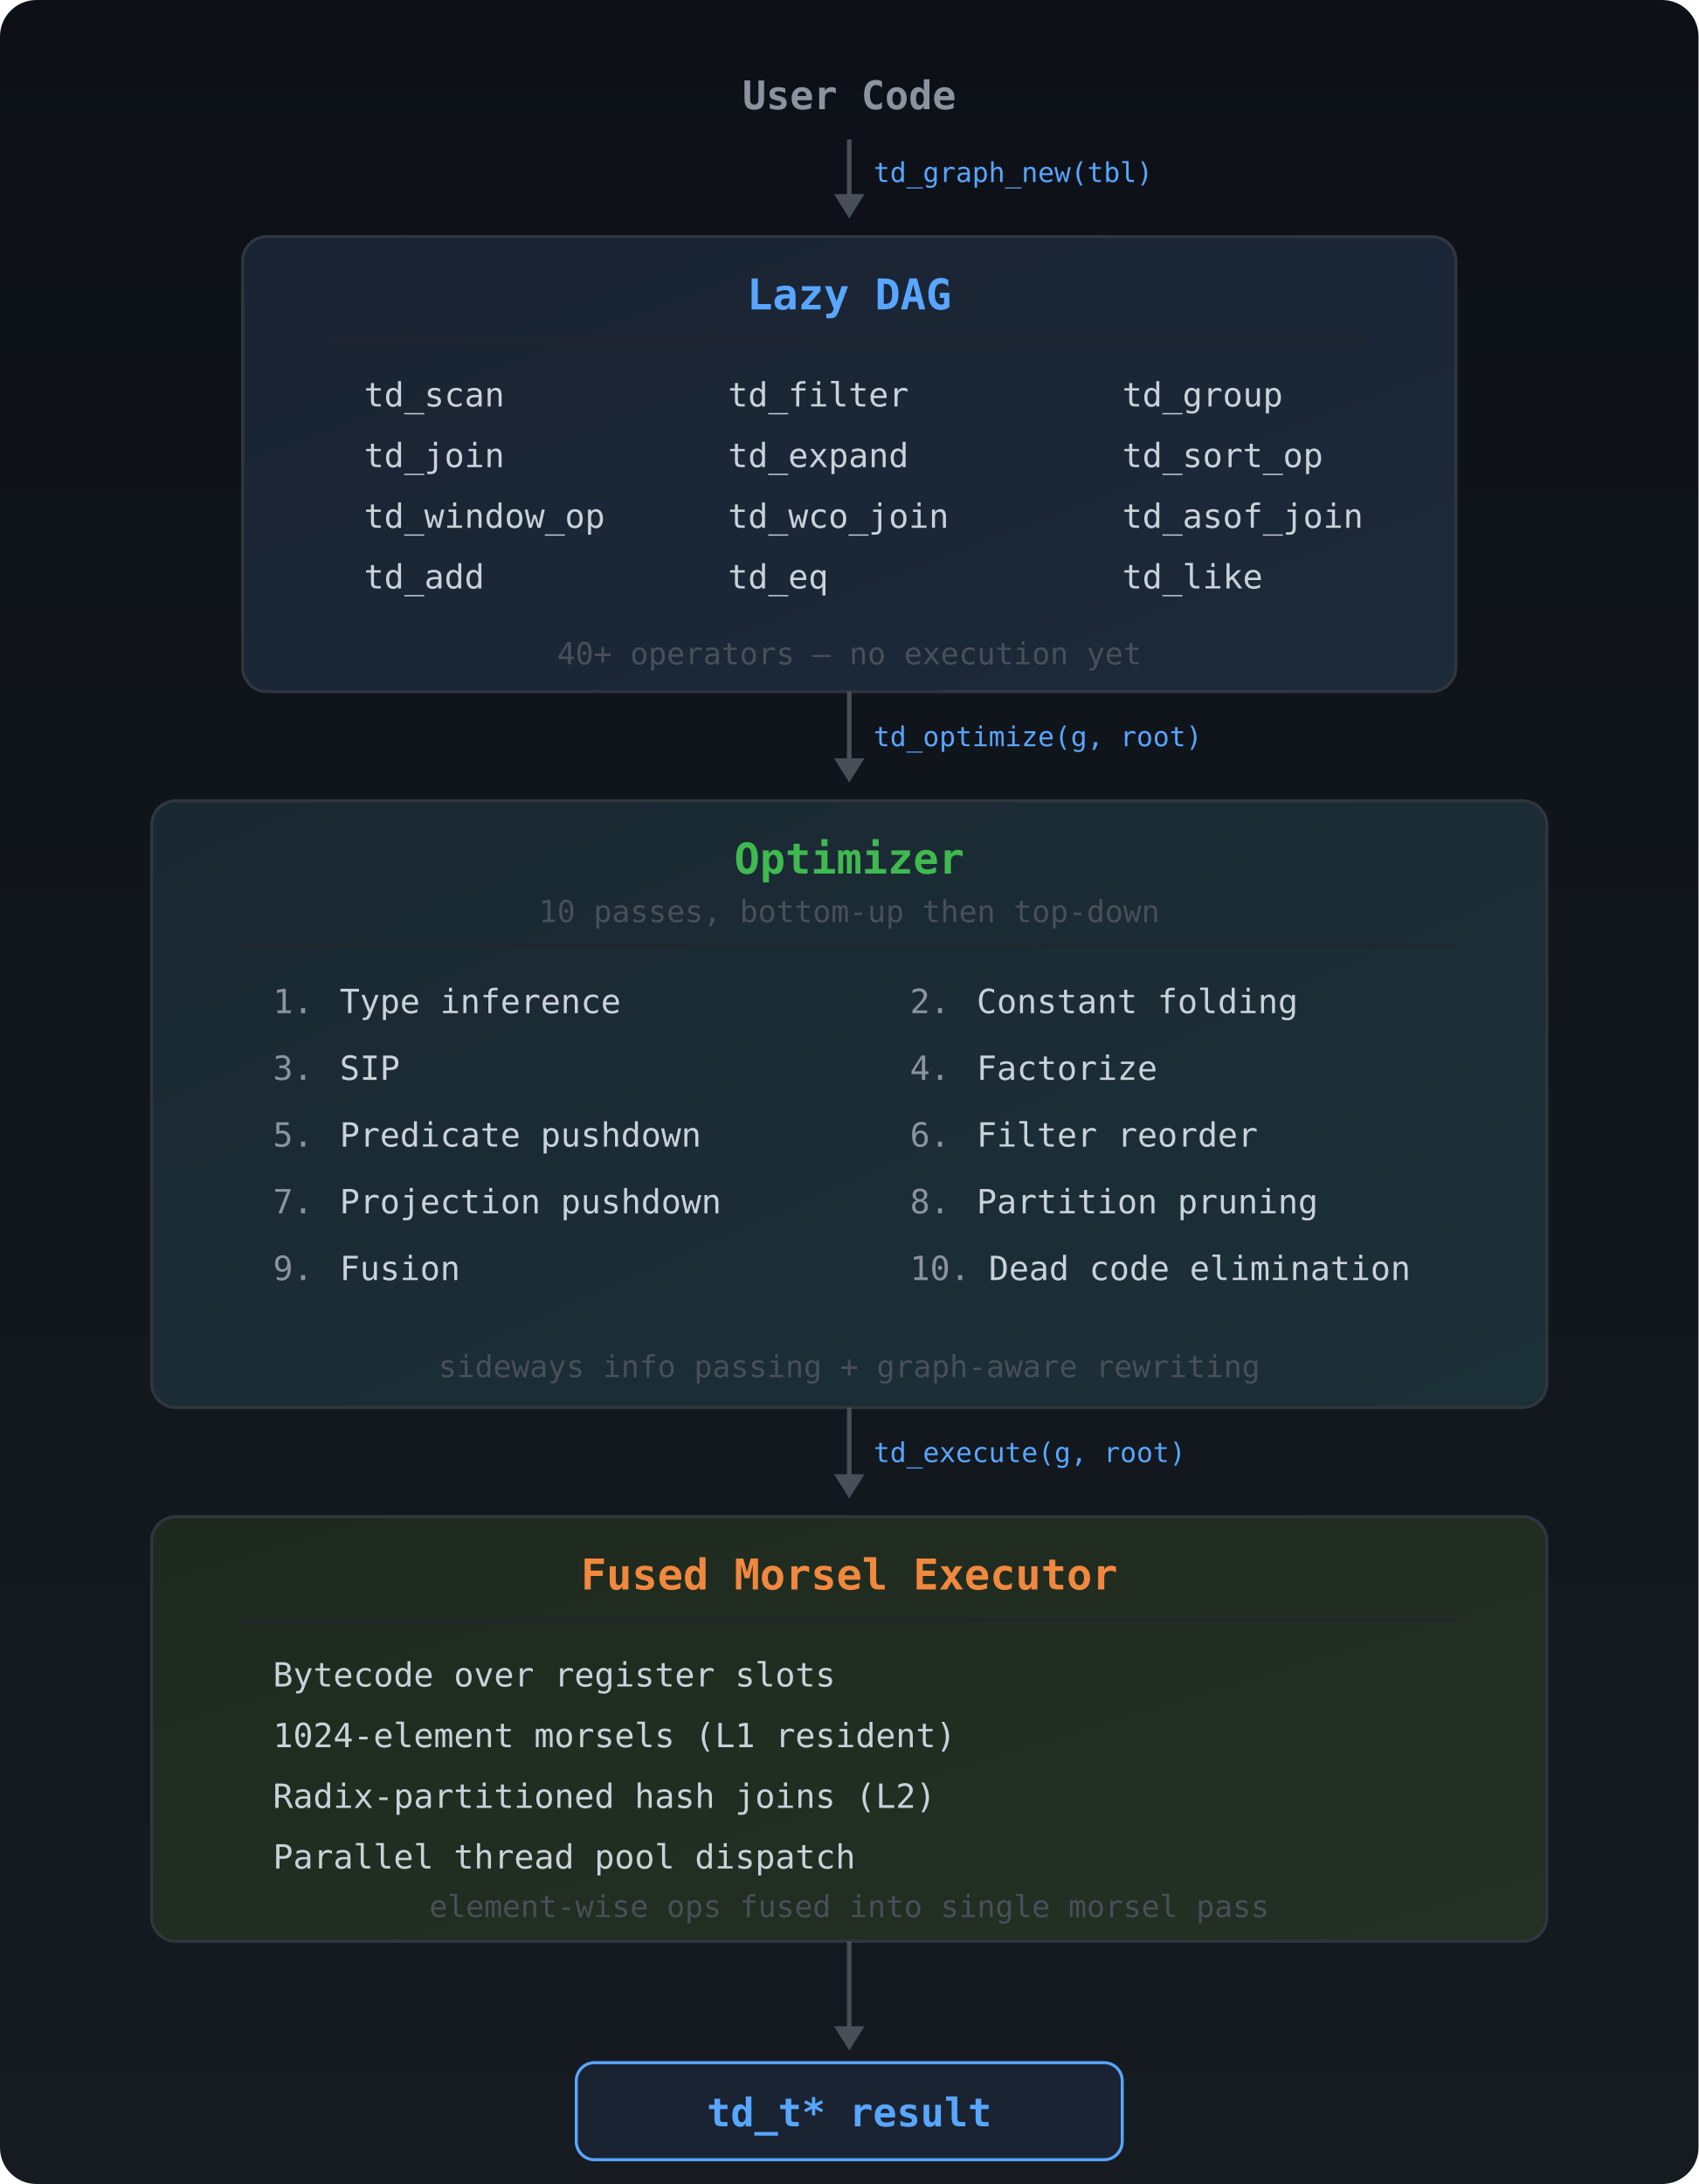
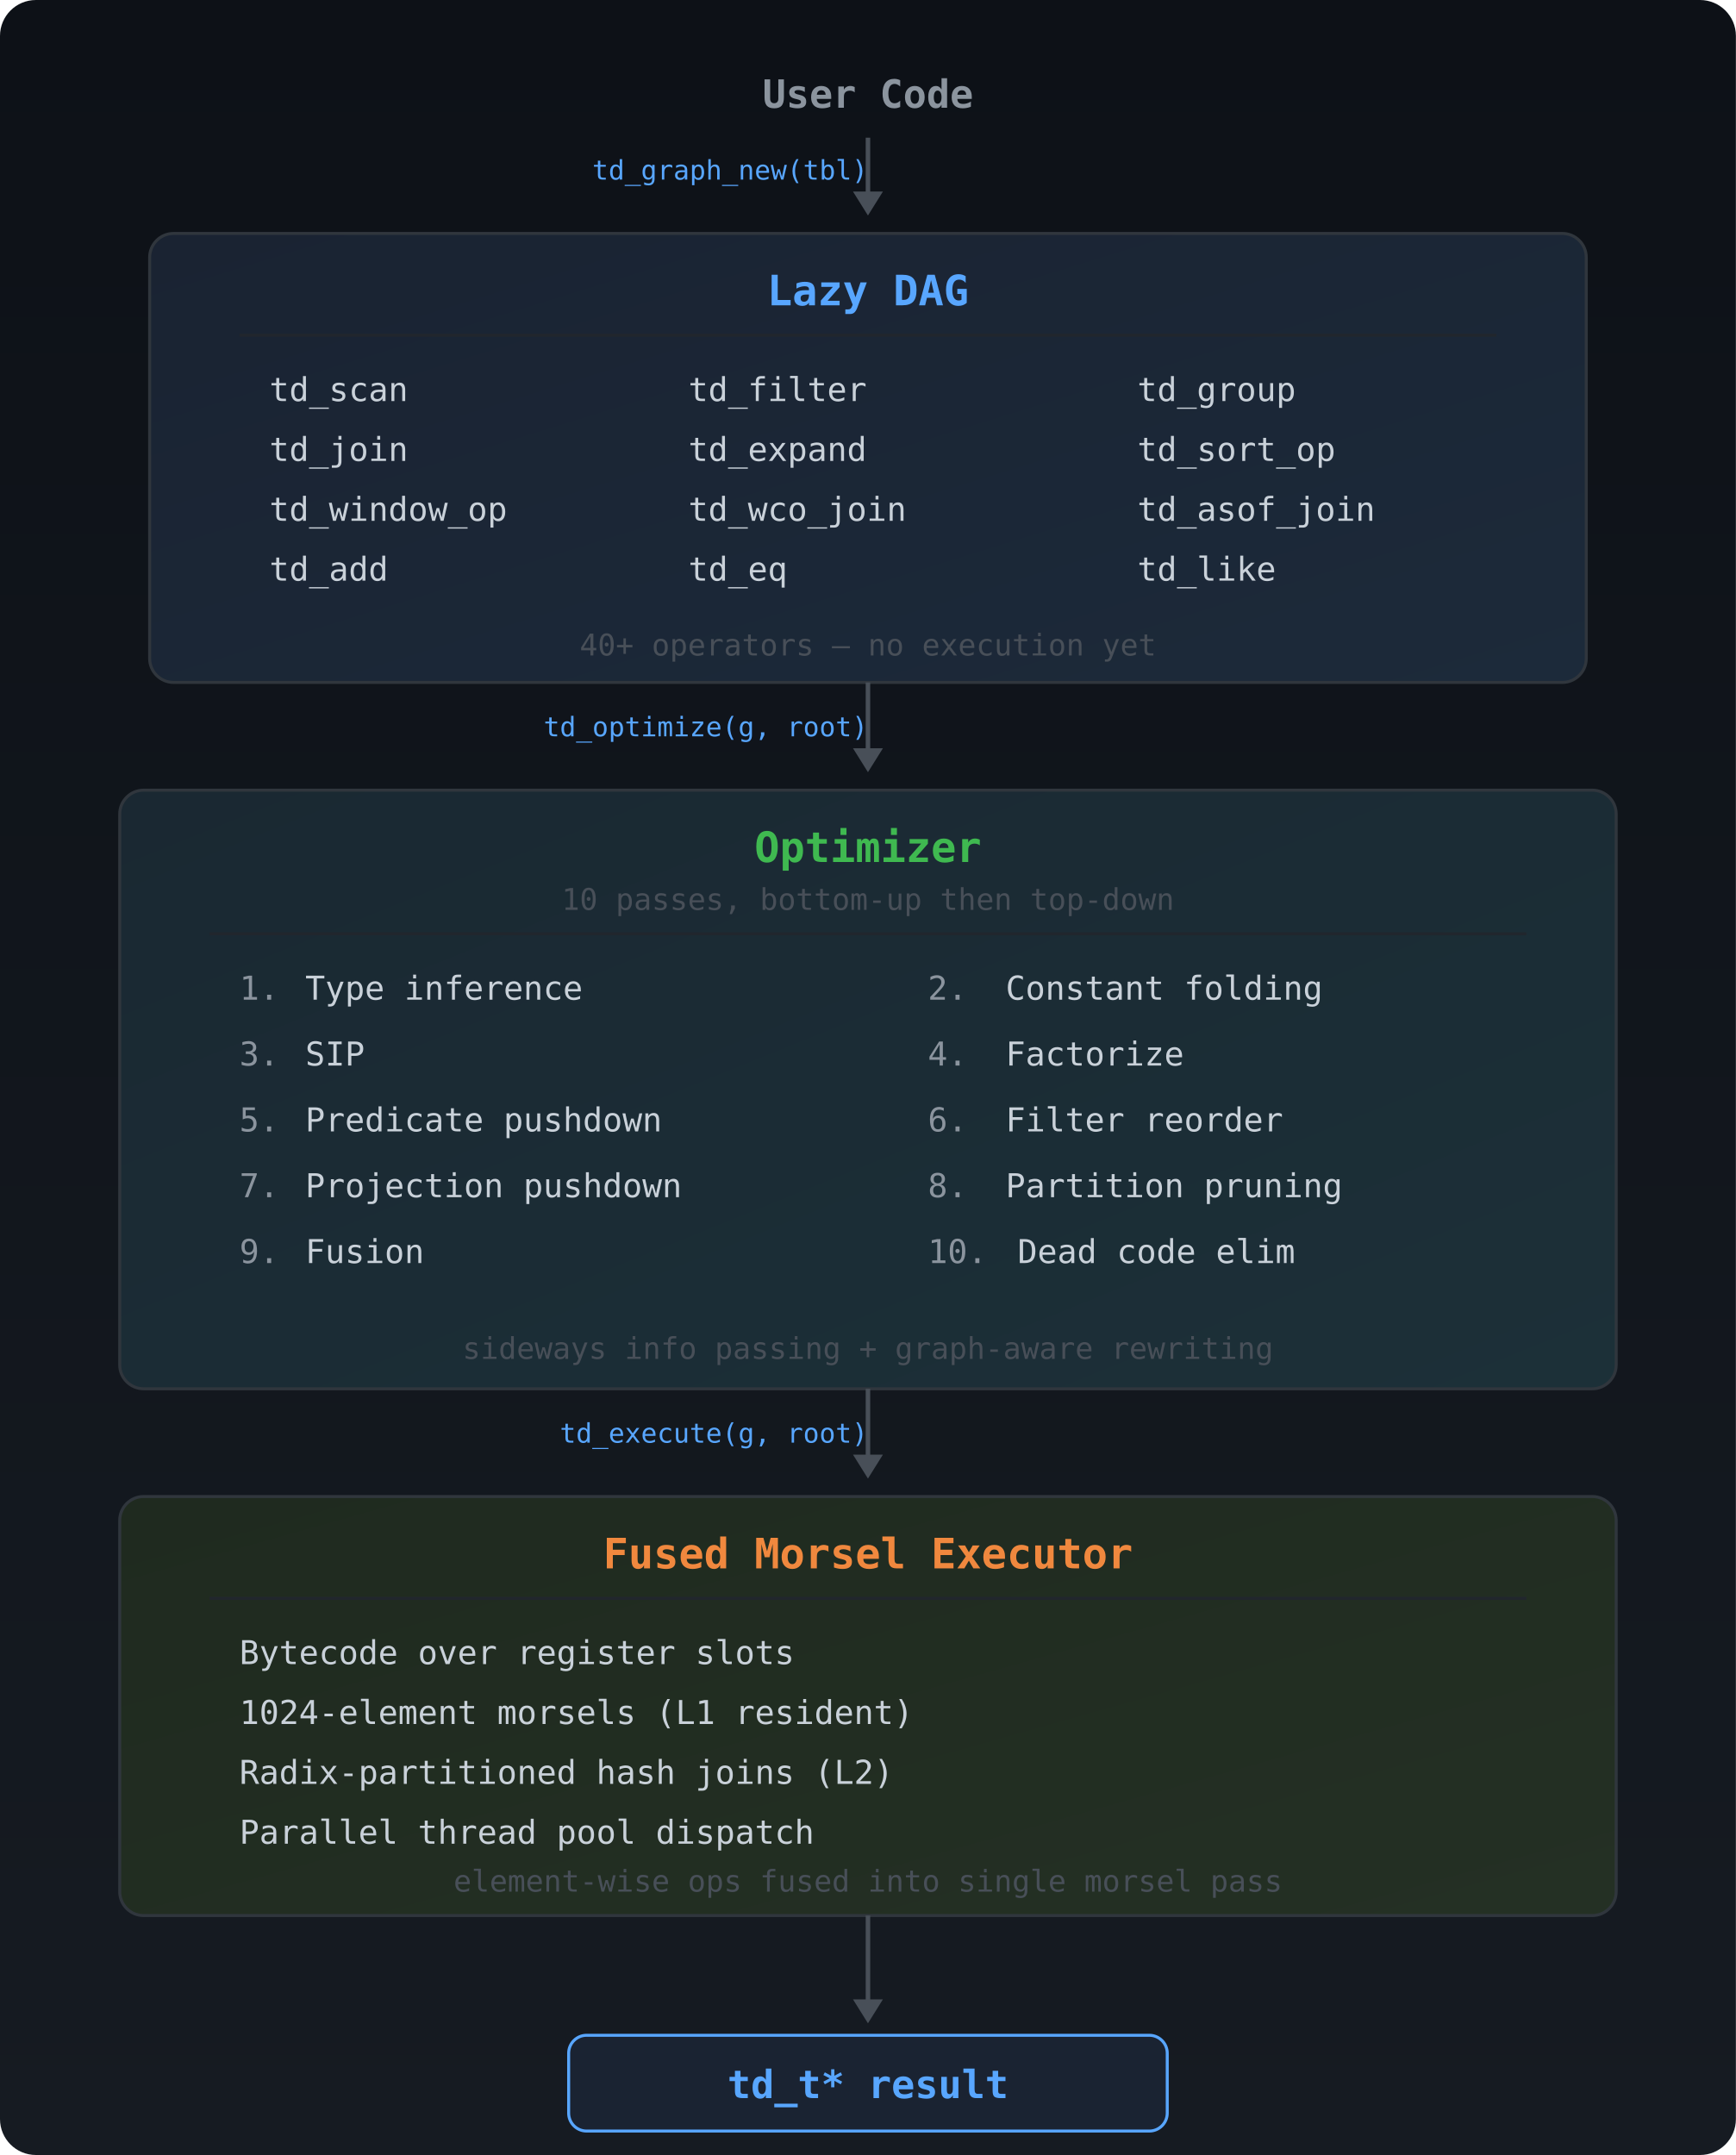
- <svg xmlns="http://www.w3.org/2000/svg" viewBox="0 0 560 720" font-family="'SF Mono','Fira Code','Cascadia Code',Menlo,Consolas,monospace" font-size="12">
+ <svg xmlns="http://www.w3.org/2000/svg" viewBox="0 0 580 720" font-family="'SF Mono','Fira Code','Cascadia Code',Menlo,Consolas,monospace" font-size="12">
  <defs>
    <linearGradient id="bg" x1="0" y1="0" x2="0" y2="1">
      <stop offset="0%" stop-color="#0d1117" />
      <stop offset="100%" stop-color="#161b22" />
    </linearGradient>
    <linearGradient id="box1" x1="0" y1="0" x2="1" y2="1">
      <stop offset="0%" stop-color="#1a2332" />
      <stop offset="100%" stop-color="#1c2a3a" />
    </linearGradient>
    <linearGradient id="box2" x1="0" y1="0" x2="1" y2="1">
      <stop offset="0%" stop-color="#1a2832" />
      <stop offset="100%" stop-color="#1c3038" />
    </linearGradient>
    <linearGradient id="box3" x1="0" y1="0" x2="1" y2="1">
      <stop offset="0%" stop-color="#1f2a1f" />
      <stop offset="100%" stop-color="#243024" />
    </linearGradient>
  </defs>
-   <rect width="560" height="720" rx="12" fill="url(#bg)" />
-   <text x="280" y="36" text-anchor="middle" fill="#8b949e" font-size="13" font-weight="600">User Code</text>
-   <line x1="280" y1="46" x2="280" y2="66" stroke="#484f58" stroke-width="1.5" />
-   <polygon points="280,72 275,64 285,64" fill="#484f58" />
-   <text x="288" y="60" fill="#58a6ff" font-size="9">td_graph_new(tbl)</text>
-   <rect x="80" y="78" width="400" height="150" rx="8" fill="url(#box1)" stroke="#30363d" stroke-width="1" />
-   <text x="280" y="102" text-anchor="middle" fill="#58a6ff" font-size="14" font-weight="700">Lazy DAG</text>
-   <line x1="110" y1="112" x2="450" y2="112" stroke="#21262d" stroke-width="1" />
+   <rect width="580" height="720" rx="12" fill="url(#bg)" />
+   <text x="290" y="36" text-anchor="middle" fill="#8b949e" font-size="13" font-weight="600">User Code</text>
+   <line x1="290" y1="46" x2="290" y2="66" stroke="#484f58" stroke-width="1.5" />
+   <polygon points="290,72 285,64 295,64" fill="#484f58" />
+   <text x="290" y="60" text-anchor="end" fill="#58a6ff" font-size="9">td_graph_new(tbl)  </text>
+   <rect x="50" y="78" width="480" height="150" rx="8" fill="url(#box1)" stroke="#30363d" stroke-width="1" />
+   <text x="290" y="102" text-anchor="middle" fill="#58a6ff" font-size="14" font-weight="700">Lazy DAG</text>
+   <line x1="80" y1="112" x2="500" y2="112" stroke="#21262d" stroke-width="1" />
  <g fill="#c9d1d9" font-size="11">
-     <text x="120" y="134">td_scan</text>
-     <text x="240" y="134">td_filter</text>
-     <text x="370" y="134">td_group</text>
-     <text x="120" y="154">td_join</text>
-     <text x="240" y="154">td_expand</text>
-     <text x="370" y="154">td_sort_op</text>
-     <text x="120" y="174">td_window_op</text>
-     <text x="240" y="174">td_wco_join</text>
-     <text x="370" y="174">td_asof_join</text>
-     <text x="120" y="194">td_add</text>
-     <text x="240" y="194">td_eq</text>
-     <text x="370" y="194">td_like</text>
+     <text x="90" y="134">td_scan</text>
+     <text x="230" y="134">td_filter</text>
+     <text x="380" y="134">td_group</text>
+     <text x="90" y="154">td_join</text>
+     <text x="230" y="154">td_expand</text>
+     <text x="380" y="154">td_sort_op</text>
+     <text x="90" y="174">td_window_op</text>
+     <text x="230" y="174">td_wco_join</text>
+     <text x="380" y="174">td_asof_join</text>
+     <text x="90" y="194">td_add</text>
+     <text x="230" y="194">td_eq</text>
+     <text x="380" y="194">td_like</text>
  </g>
-   <text x="280" y="219" text-anchor="middle" fill="#484f58" font-size="10">40+ operators — no execution yet</text>
-   <line x1="280" y1="228" x2="280" y2="252" stroke="#484f58" stroke-width="1.5" />
-   <polygon points="280,258 275,250 285,250" fill="#484f58" />
-   <text x="288" y="246" fill="#58a6ff" font-size="9">td_optimize(g, root)</text>
-   <rect x="50" y="264" width="460" height="200" rx="8" fill="url(#box2)" stroke="#30363d" stroke-width="1" />
-   <text x="280" y="288" text-anchor="middle" fill="#3fb950" font-size="14" font-weight="700">Optimizer</text>
-   <text x="280" y="304" text-anchor="middle" fill="#484f58" font-size="10">10 passes, bottom-up then top-down</text>
-   <line x1="80" y1="312" x2="480" y2="312" stroke="#21262d" stroke-width="1" />
+   <text x="290" y="219" text-anchor="middle" fill="#484f58" font-size="10">40+ operators — no execution yet</text>
+   <line x1="290" y1="228" x2="290" y2="252" stroke="#484f58" stroke-width="1.5" />
+   <polygon points="290,258 285,250 295,250" fill="#484f58" />
+   <text x="290" y="246" text-anchor="end" fill="#58a6ff" font-size="9">td_optimize(g, root)  </text>
+   <rect x="40" y="264" width="500" height="200" rx="8" fill="url(#box2)" stroke="#30363d" stroke-width="1" />
+   <text x="290" y="288" text-anchor="middle" fill="#3fb950" font-size="14" font-weight="700">Optimizer</text>
+   <text x="290" y="304" text-anchor="middle" fill="#484f58" font-size="10">10 passes, bottom-up then top-down</text>
+   <line x1="70" y1="312" x2="510" y2="312" stroke="#21262d" stroke-width="1" />
  <g font-size="11">
-     <text x="90" y="334" fill="#8b949e">1.</text>
-     <text x="112" y="334" fill="#c9d1d9">Type inference</text>
-     <text x="300" y="334" fill="#8b949e">2.</text>
-     <text x="322" y="334" fill="#c9d1d9">Constant folding</text>
-     <text x="90" y="356" fill="#8b949e">3.</text>
-     <text x="112" y="356" fill="#c9d1d9">SIP</text>
-     <text x="300" y="356" fill="#8b949e">4.</text>
-     <text x="322" y="356" fill="#c9d1d9">Factorize</text>
-     <text x="90" y="378" fill="#8b949e">5.</text>
-     <text x="112" y="378" fill="#c9d1d9">Predicate pushdown</text>
-     <text x="300" y="378" fill="#8b949e">6.</text>
-     <text x="322" y="378" fill="#c9d1d9">Filter reorder</text>
-     <text x="90" y="400" fill="#8b949e">7.</text>
-     <text x="112" y="400" fill="#c9d1d9">Projection pushdown</text>
-     <text x="300" y="400" fill="#8b949e">8.</text>
-     <text x="322" y="400" fill="#c9d1d9">Partition pruning</text>
-     <text x="90" y="422" fill="#8b949e">9.</text>
-     <text x="112" y="422" fill="#c9d1d9">Fusion</text>
-     <text x="300" y="422" fill="#8b949e">10.</text>
-     <text x="326" y="422" fill="#c9d1d9">Dead code elimination</text>
+     <text x="80" y="334" fill="#8b949e">1.</text>
+     <text x="102" y="334" fill="#c9d1d9">Type inference</text>
+     <text x="310" y="334" fill="#8b949e">2.</text>
+     <text x="336" y="334" fill="#c9d1d9">Constant folding</text>
+     <text x="80" y="356" fill="#8b949e">3.</text>
+     <text x="102" y="356" fill="#c9d1d9">SIP</text>
+     <text x="310" y="356" fill="#8b949e">4.</text>
+     <text x="336" y="356" fill="#c9d1d9">Factorize</text>
+     <text x="80" y="378" fill="#8b949e">5.</text>
+     <text x="102" y="378" fill="#c9d1d9">Predicate pushdown</text>
+     <text x="310" y="378" fill="#8b949e">6.</text>
+     <text x="336" y="378" fill="#c9d1d9">Filter reorder</text>
+     <text x="80" y="400" fill="#8b949e">7.</text>
+     <text x="102" y="400" fill="#c9d1d9">Projection pushdown</text>
+     <text x="310" y="400" fill="#8b949e">8.</text>
+     <text x="336" y="400" fill="#c9d1d9">Partition pruning</text>
+     <text x="80" y="422" fill="#8b949e">9.</text>
+     <text x="102" y="422" fill="#c9d1d9">Fusion</text>
+     <text x="310" y="422" fill="#8b949e">10.</text>
+     <text x="340" y="422" fill="#c9d1d9">Dead code elim</text>
  </g>
-   <text x="280" y="454" text-anchor="middle" fill="#484f58" font-size="10">sideways info passing + graph-aware rewriting</text>
-   <line x1="280" y1="464" x2="280" y2="488" stroke="#484f58" stroke-width="1.5" />
-   <polygon points="280,494 275,486 285,486" fill="#484f58" />
-   <text x="288" y="482" fill="#58a6ff" font-size="9">td_execute(g, root)</text>
-   <rect x="50" y="500" width="460" height="140" rx="8" fill="url(#box3)" stroke="#30363d" stroke-width="1" />
-   <text x="280" y="524" text-anchor="middle" fill="#f0883e" font-size="14" font-weight="700">Fused Morsel Executor</text>
-   <line x1="80" y1="534" x2="480" y2="534" stroke="#21262d" stroke-width="1" />
+   <text x="290" y="454" text-anchor="middle" fill="#484f58" font-size="10">sideways info passing + graph-aware rewriting</text>
+   <line x1="290" y1="464" x2="290" y2="488" stroke="#484f58" stroke-width="1.5" />
+   <polygon points="290,494 285,486 295,486" fill="#484f58" />
+   <text x="290" y="482" text-anchor="end" fill="#58a6ff" font-size="9">td_execute(g, root)  </text>
+   <rect x="40" y="500" width="500" height="140" rx="8" fill="url(#box3)" stroke="#30363d" stroke-width="1" />
+   <text x="290" y="524" text-anchor="middle" fill="#f0883e" font-size="14" font-weight="700">Fused Morsel Executor</text>
+   <line x1="70" y1="534" x2="510" y2="534" stroke="#21262d" stroke-width="1" />
  <g fill="#c9d1d9" font-size="11">
-     <text x="90" y="556">Bytecode over register slots</text>
-     <text x="90" y="576">1024-element morsels (L1 resident)</text>
-     <text x="90" y="596">Radix-partitioned hash joins (L2)</text>
-     <text x="90" y="616">Parallel thread pool dispatch</text>
+     <text x="80" y="556">Bytecode over register slots</text>
+     <text x="80" y="576">1024-element morsels (L1 resident)</text>
+     <text x="80" y="596">Radix-partitioned hash joins (L2)</text>
+     <text x="80" y="616">Parallel thread pool dispatch</text>
  </g>
-   <text x="280" y="632" text-anchor="middle" fill="#484f58" font-size="10">element-wise ops fused into single morsel pass</text>
-   <line x1="280" y1="640" x2="280" y2="670" stroke="#484f58" stroke-width="1.5" />
-   <polygon points="280,676 275,668 285,668" fill="#484f58" />
-   <rect x="190" y="680" width="180" height="32" rx="6" fill="#1a2332" stroke="#58a6ff" stroke-width="1" />
-   <text x="280" y="701" text-anchor="middle" fill="#58a6ff" font-size="13" font-weight="600">td_t* result</text>
+   <text x="290" y="632" text-anchor="middle" fill="#484f58" font-size="10">element-wise ops fused into single morsel pass</text>
+   <line x1="290" y1="640" x2="290" y2="670" stroke="#484f58" stroke-width="1.5" />
+   <polygon points="290,676 285,668 295,668" fill="#484f58" />
+   <rect x="190" y="680" width="200" height="32" rx="6" fill="#1a2332" stroke="#58a6ff" stroke-width="1" />
+   <text x="290" y="701" text-anchor="middle" fill="#58a6ff" font-size="13" font-weight="600">td_t* result</text>
</svg>
